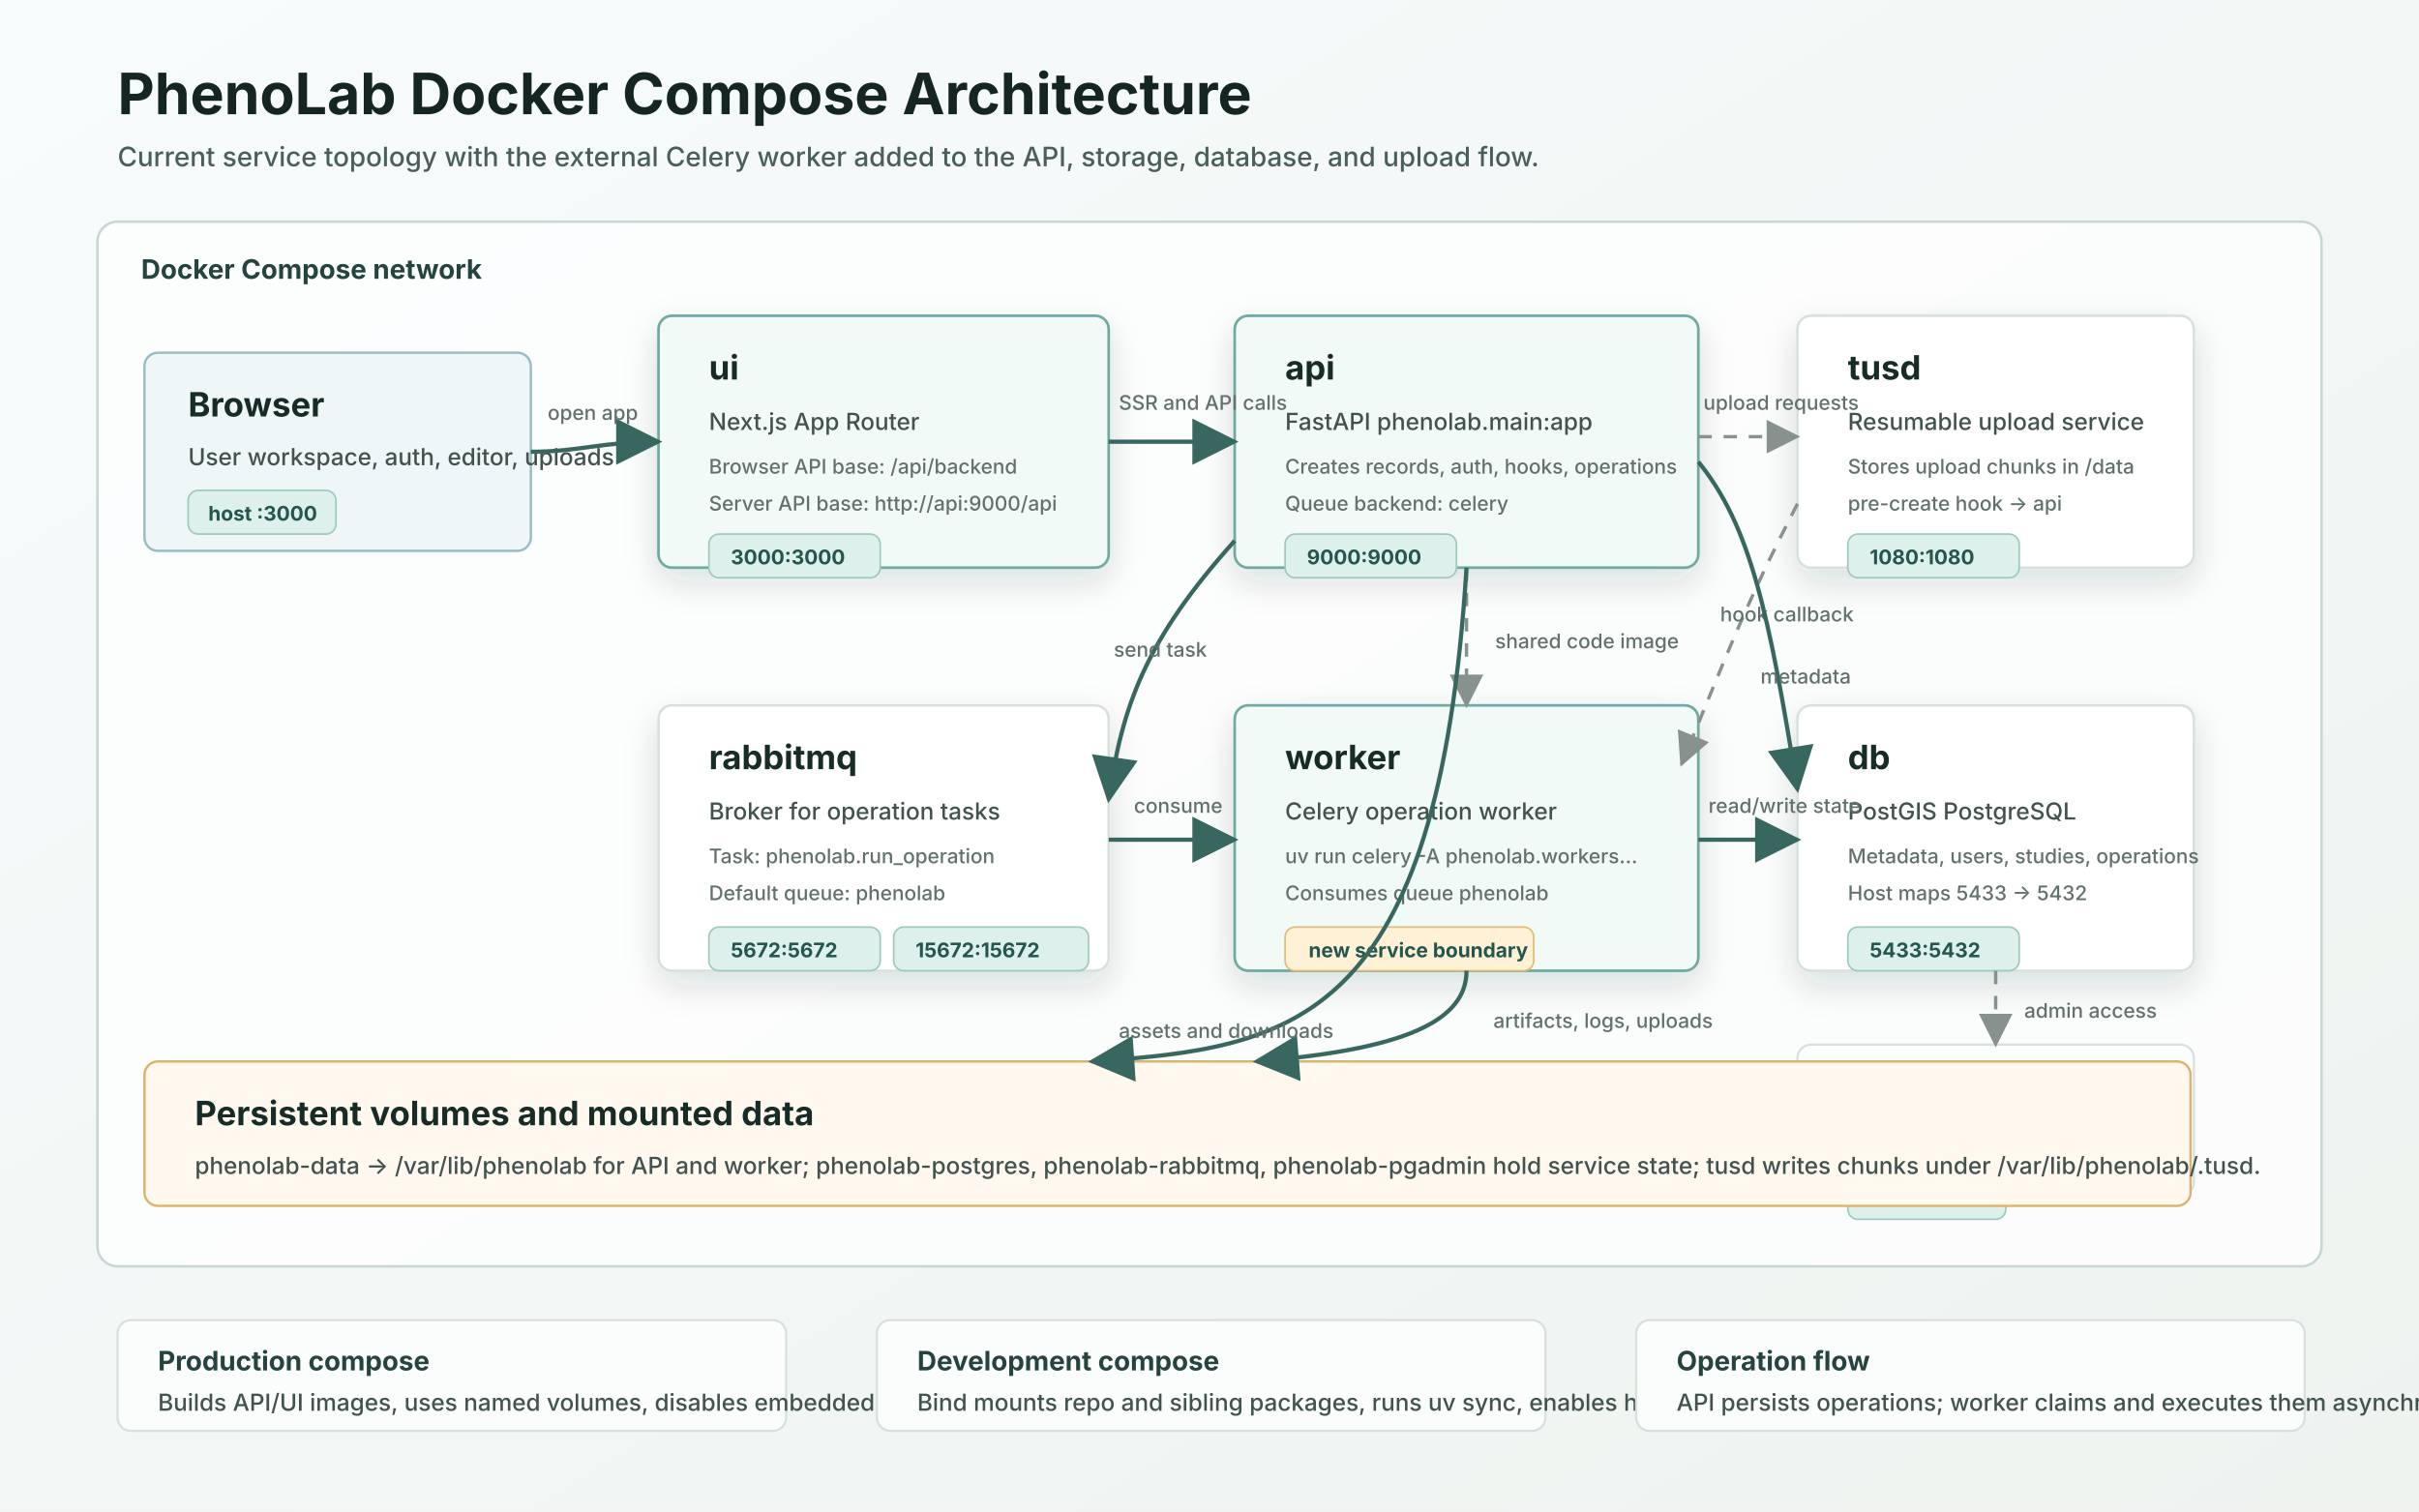
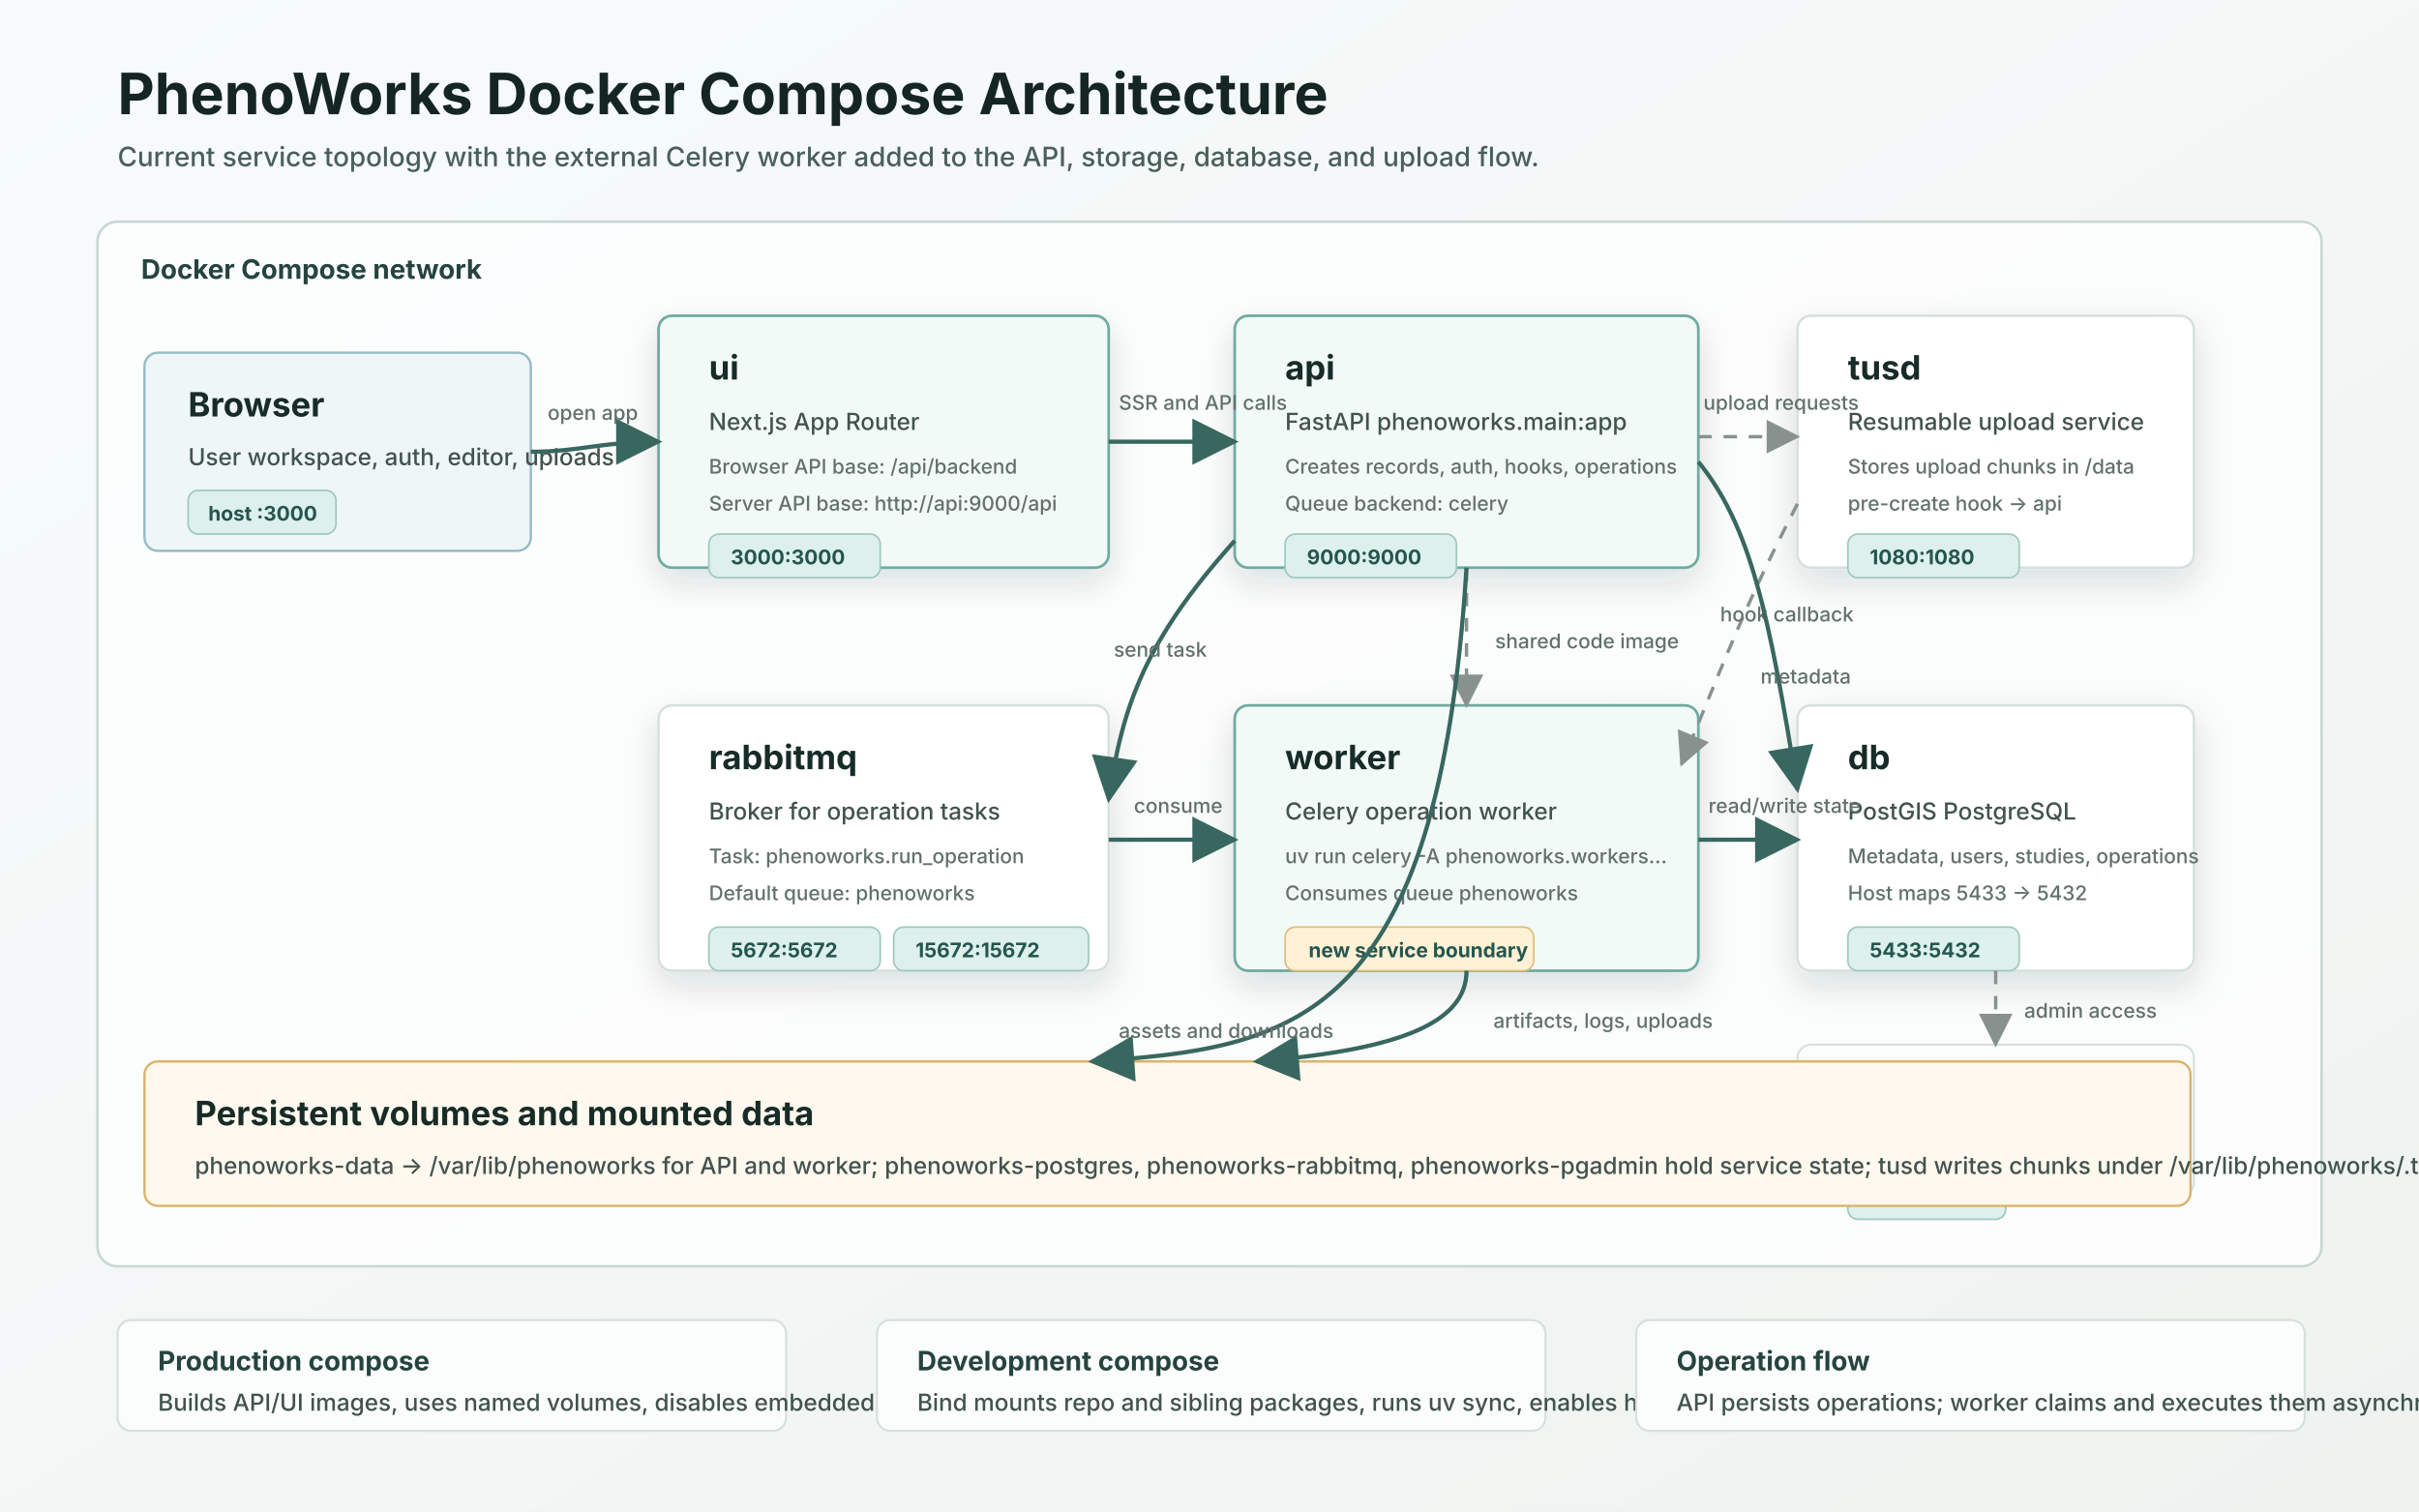
<svg xmlns="http://www.w3.org/2000/svg" width="1440" height="900" viewBox="0 0 1440 900" role="img" aria-labelledby="title desc">
  <defs>
    <linearGradient id="bg" x1="0" y1="0" x2="1" y2="1">
      <stop offset="0" stop-color="#f7fbfc" />
      <stop offset="1" stop-color="#eef3f0" />
    </linearGradient>
    <filter id="shadow" x="-15%" y="-20%" width="130%" height="145%">
      <feDropShadow dx="0" dy="8" stdDeviation="10" flood-color="#20322f" flood-opacity="0.14" />
    </filter>
    <marker id="arrow" viewBox="0 0 12 12" refX="11" refY="6" markerWidth="11" markerHeight="11" orient="auto-start-reverse">
      <path d="M 0 0 L 12 6 L 0 12 z" fill="#38675f" />
    </marker>
    <marker id="arrow-muted" viewBox="0 0 12 12" refX="11" refY="6" markerWidth="10" markerHeight="10" orient="auto-start-reverse">
      <path d="M 0 0 L 12 6 L 0 12 z" fill="#87928f" />
    </marker>
    <style>
      .title { font: 700 34px Inter, ui-sans-serif, system-ui, -apple-system, BlinkMacSystemFont, "Segoe UI", sans-serif; fill: #142522; }
      .subtitle { font: 500 16px Inter, ui-sans-serif, system-ui, -apple-system, BlinkMacSystemFont, "Segoe UI", sans-serif; fill: #4b5f5a; }
      .section { font: 700 16px Inter, ui-sans-serif, system-ui, -apple-system, BlinkMacSystemFont, "Segoe UI", sans-serif; fill: #26443f; letter-spacing: 0; }
      .label { font: 700 20px Inter, ui-sans-serif, system-ui, -apple-system, BlinkMacSystemFont, "Segoe UI", sans-serif; fill: #172b27; }
      .small { font: 500 14px Inter, ui-sans-serif, system-ui, -apple-system, BlinkMacSystemFont, "Segoe UI", sans-serif; fill: #42534f; }
      .tiny { font: 500 12px Inter, ui-sans-serif, system-ui, -apple-system, BlinkMacSystemFont, "Segoe UI", sans-serif; fill: #62716d; }
      .port { font: 700 12px Inter, ui-sans-serif, system-ui, -apple-system, BlinkMacSystemFont, "Segoe UI", sans-serif; fill: #24564f; }
      .box { fill: #ffffff; stroke: #d7e0dd; stroke-width: 1.5; rx: 8; filter: url(#shadow); }
      .box-soft { fill: #fbfdfc; stroke: #d7e0dd; stroke-width: 1.3; rx: 8; }
      .box-accent { fill: #f2faf7; stroke: #70aaa0; stroke-width: 1.6; rx: 8; filter: url(#shadow); }
      .volume { fill: #fff8ee; stroke: #d9b46c; stroke-width: 1.4; rx: 8; }
      .external { fill: #eef6f8; stroke: #97bcc3; stroke-width: 1.4; rx: 8; }
      .arrow { fill: none; stroke: #38675f; stroke-width: 2.5; marker-end: url(#arrow); }
      .arrow-muted { fill: none; stroke: #87928f; stroke-width: 2; marker-end: url(#arrow-muted); stroke-dasharray: 8 7; }
      .network { fill: #ffffff; fill-opacity: 0.72; stroke: #c8d7d3; stroke-width: 1.5; rx: 12; }
      .badge { fill: #def0eb; stroke: #9fc8bf; stroke-width: 1; rx: 6; }
      .badge-warn { fill: #fff1d5; stroke: #dfbd78; stroke-width: 1; rx: 6; }
    </style>
  </defs>
  <rect width="1440" height="900" fill="url(#bg)" />
-   <text x="70" y="68" class="title">PhenoLab Docker Compose Architecture</text>
+   <text x="70" y="68" class="title">PhenoWorks Docker Compose Architecture</text>
  <text x="70" y="99" class="subtitle">Current service topology with the external Celery worker added to the API, storage, database, and upload flow.</text>
  <rect x="58" y="132" width="1324" height="622" class="network" />
  <text x="84" y="166" class="section">Docker Compose network</text>
  <rect x="86" y="210" width="230" height="118" class="external" />
  <text x="112" y="248" class="label">Browser</text>
  <text x="112" y="277" class="small">User workspace, auth, editor, uploads</text>
  <rect x="112" y="292" width="88" height="26" class="badge" />
  <text x="124" y="310" class="port">host :3000</text>
  <rect x="392" y="188" width="268" height="150" class="box-accent" />
  <text x="422" y="226" class="label">ui</text>
  <text x="422" y="256" class="small">Next.js App Router</text>
  <text x="422" y="282" class="tiny">Browser API base: /api/backend</text>
  <text x="422" y="304" class="tiny">Server API base: http://api:9000/api</text>
  <rect x="422" y="318" width="102" height="26" class="badge" />
  <text x="435" y="336" class="port">3000:3000</text>
  <rect x="735" y="188" width="276" height="150" class="box-accent" />
  <text x="765" y="226" class="label">api</text>
-   <text x="765" y="256" class="small">FastAPI phenolab.main:app</text>
+   <text x="765" y="256" class="small">FastAPI phenoworks.main:app</text>
  <text x="765" y="282" class="tiny">Creates records, auth, hooks, operations</text>
  <text x="765" y="304" class="tiny">Queue backend: celery</text>
  <rect x="765" y="318" width="102" height="26" class="badge" />
  <text x="778" y="336" class="port">9000:9000</text>
  <rect x="1070" y="188" width="236" height="150" class="box" />
  <text x="1100" y="226" class="label">tusd</text>
  <text x="1100" y="256" class="small">Resumable upload service</text>
  <text x="1100" y="282" class="tiny">Stores upload chunks in /data</text>
  <text x="1100" y="304" class="tiny">pre-create hook -&gt; api</text>
  <rect x="1100" y="318" width="102" height="26" class="badge" />
  <text x="1113" y="336" class="port">1080:1080</text>
  <rect x="735" y="420" width="276" height="158" class="box-accent" />
  <text x="765" y="458" class="label">worker</text>
  <text x="765" y="488" class="small">Celery operation worker</text>
-   <text x="765" y="514" class="tiny">uv run celery -A phenolab.workers...</text>
-   <text x="765" y="536" class="tiny">Consumes queue phenolab</text>
+   <text x="765" y="514" class="tiny">uv run celery -A phenoworks.workers...</text>
+   <text x="765" y="536" class="tiny">Consumes queue phenoworks</text>
  <rect x="765" y="552" width="148" height="26" class="badge-warn" />
  <text x="779" y="570" class="port">new service boundary</text>
  <rect x="392" y="420" width="268" height="158" class="box" />
  <text x="422" y="458" class="label">rabbitmq</text>
  <text x="422" y="488" class="small">Broker for operation tasks</text>
-   <text x="422" y="514" class="tiny">Task: phenolab.run_operation</text>
-   <text x="422" y="536" class="tiny">Default queue: phenolab</text>
+   <text x="422" y="514" class="tiny">Task: phenoworks.run_operation</text>
+   <text x="422" y="536" class="tiny">Default queue: phenoworks</text>
  <rect x="422" y="552" width="102" height="26" class="badge" />
  <text x="435" y="570" class="port">5672:5672</text>
  <rect x="532" y="552" width="116" height="26" class="badge" />
  <text x="545" y="570" class="port">15672:15672</text>
  <rect x="1070" y="420" width="236" height="158" class="box" />
  <text x="1100" y="458" class="label">db</text>
  <text x="1100" y="488" class="small">PostGIS PostgreSQL</text>
  <text x="1100" y="514" class="tiny">Metadata, users, studies, operations</text>
  <text x="1100" y="536" class="tiny">Host maps 5433 -&gt; 5432</text>
  <rect x="1100" y="552" width="102" height="26" class="badge" />
  <text x="1113" y="570" class="port">5433:5432</text>
  <rect x="1070" y="622" width="236" height="90" class="box-soft" />
  <text x="1100" y="658" class="label">pgadmin</text>
  <text x="1100" y="686" class="small">Database administration UI</text>
  <rect x="1100" y="700" width="94" height="26" class="badge" />
  <text x="1114" y="718" class="port">5050:80</text>
  <rect x="86" y="632" width="1218" height="86" class="volume" />
  <text x="116" y="670" class="label">Persistent volumes and mounted data</text>
-   <text x="116" y="699" class="small">phenolab-data -&gt; /var/lib/phenolab for API and worker; phenolab-postgres, phenolab-rabbitmq, phenolab-pgadmin hold service state; tusd writes chunks under /var/lib/phenolab/.tusd.</text>
+   <text x="116" y="699" class="small">phenoworks-data -&gt; /var/lib/phenoworks for API and worker; phenoworks-postgres, phenoworks-rabbitmq, phenoworks-pgadmin hold service state; tusd writes chunks under /var/lib/phenoworks/.tusd.</text>
  <path d="M316 269 C345 269 358 263 392 263" class="arrow" />
  <text x="326" y="250" class="tiny">open app</text>
  <path d="M660 263 C692 263 703 263 735 263" class="arrow" />
  <text x="666" y="244" class="tiny">SSR and API calls</text>
  <path d="M1011 260 C1038 260 1046 260 1070 260" class="arrow-muted" />
  <text x="1014" y="244" class="tiny">upload requests</text>
  <path d="M1070 300 C1038 362 1028 390 1001 455" class="arrow-muted" />
  <text x="1024" y="370" class="tiny">hook callback</text>
  <path d="M735 322 C682 381 668 420 660 476" class="arrow" />
  <text x="663" y="391" class="tiny">send task</text>
  <path d="M660 500 C694 500 704 500 735 500" class="arrow" />
  <text x="675" y="484" class="tiny">consume</text>
  <path d="M1011 500 C1034 500 1047 500 1070 500" class="arrow" />
  <text x="1017" y="484" class="tiny">read/write state</text>
  <path d="M1011 275 C1042 313 1053 365 1070 470" class="arrow" />
  <text x="1048" y="407" class="tiny">metadata</text>
  <path d="M873 338 L873 420" class="arrow-muted" />
  <text x="890" y="386" class="tiny">shared code image</text>
  <path d="M873 578 C873 608 836 625 748 632" class="arrow" />
  <text x="889" y="612" class="tiny">artifacts, logs, uploads</text>
  <path d="M873 338 C856 610 770 624 650 632" class="arrow" />
  <text x="666" y="618" class="tiny">assets and downloads</text>
  <path d="M1188 578 L1188 622" class="arrow-muted" />
  <text x="1205" y="606" class="tiny">admin access</text>
  <rect x="70" y="786" width="398" height="66" class="box-soft" />
  <text x="94" y="816" class="section">Production compose</text>
  <text x="94" y="840" class="small">Builds API/UI images, uses named volumes, disables embedded worker.</text>
  <rect x="522" y="786" width="398" height="66" class="box-soft" />
  <text x="546" y="816" class="section">Development compose</text>
  <text x="546" y="840" class="small">Bind mounts repo and sibling packages, runs uv sync, enables hot reload.</text>
  <rect x="974" y="786" width="398" height="66" class="box-soft" />
  <text x="998" y="816" class="section">Operation flow</text>
  <text x="998" y="840" class="small">API persists operations; worker claims and executes them asynchronously.</text>
</svg>
